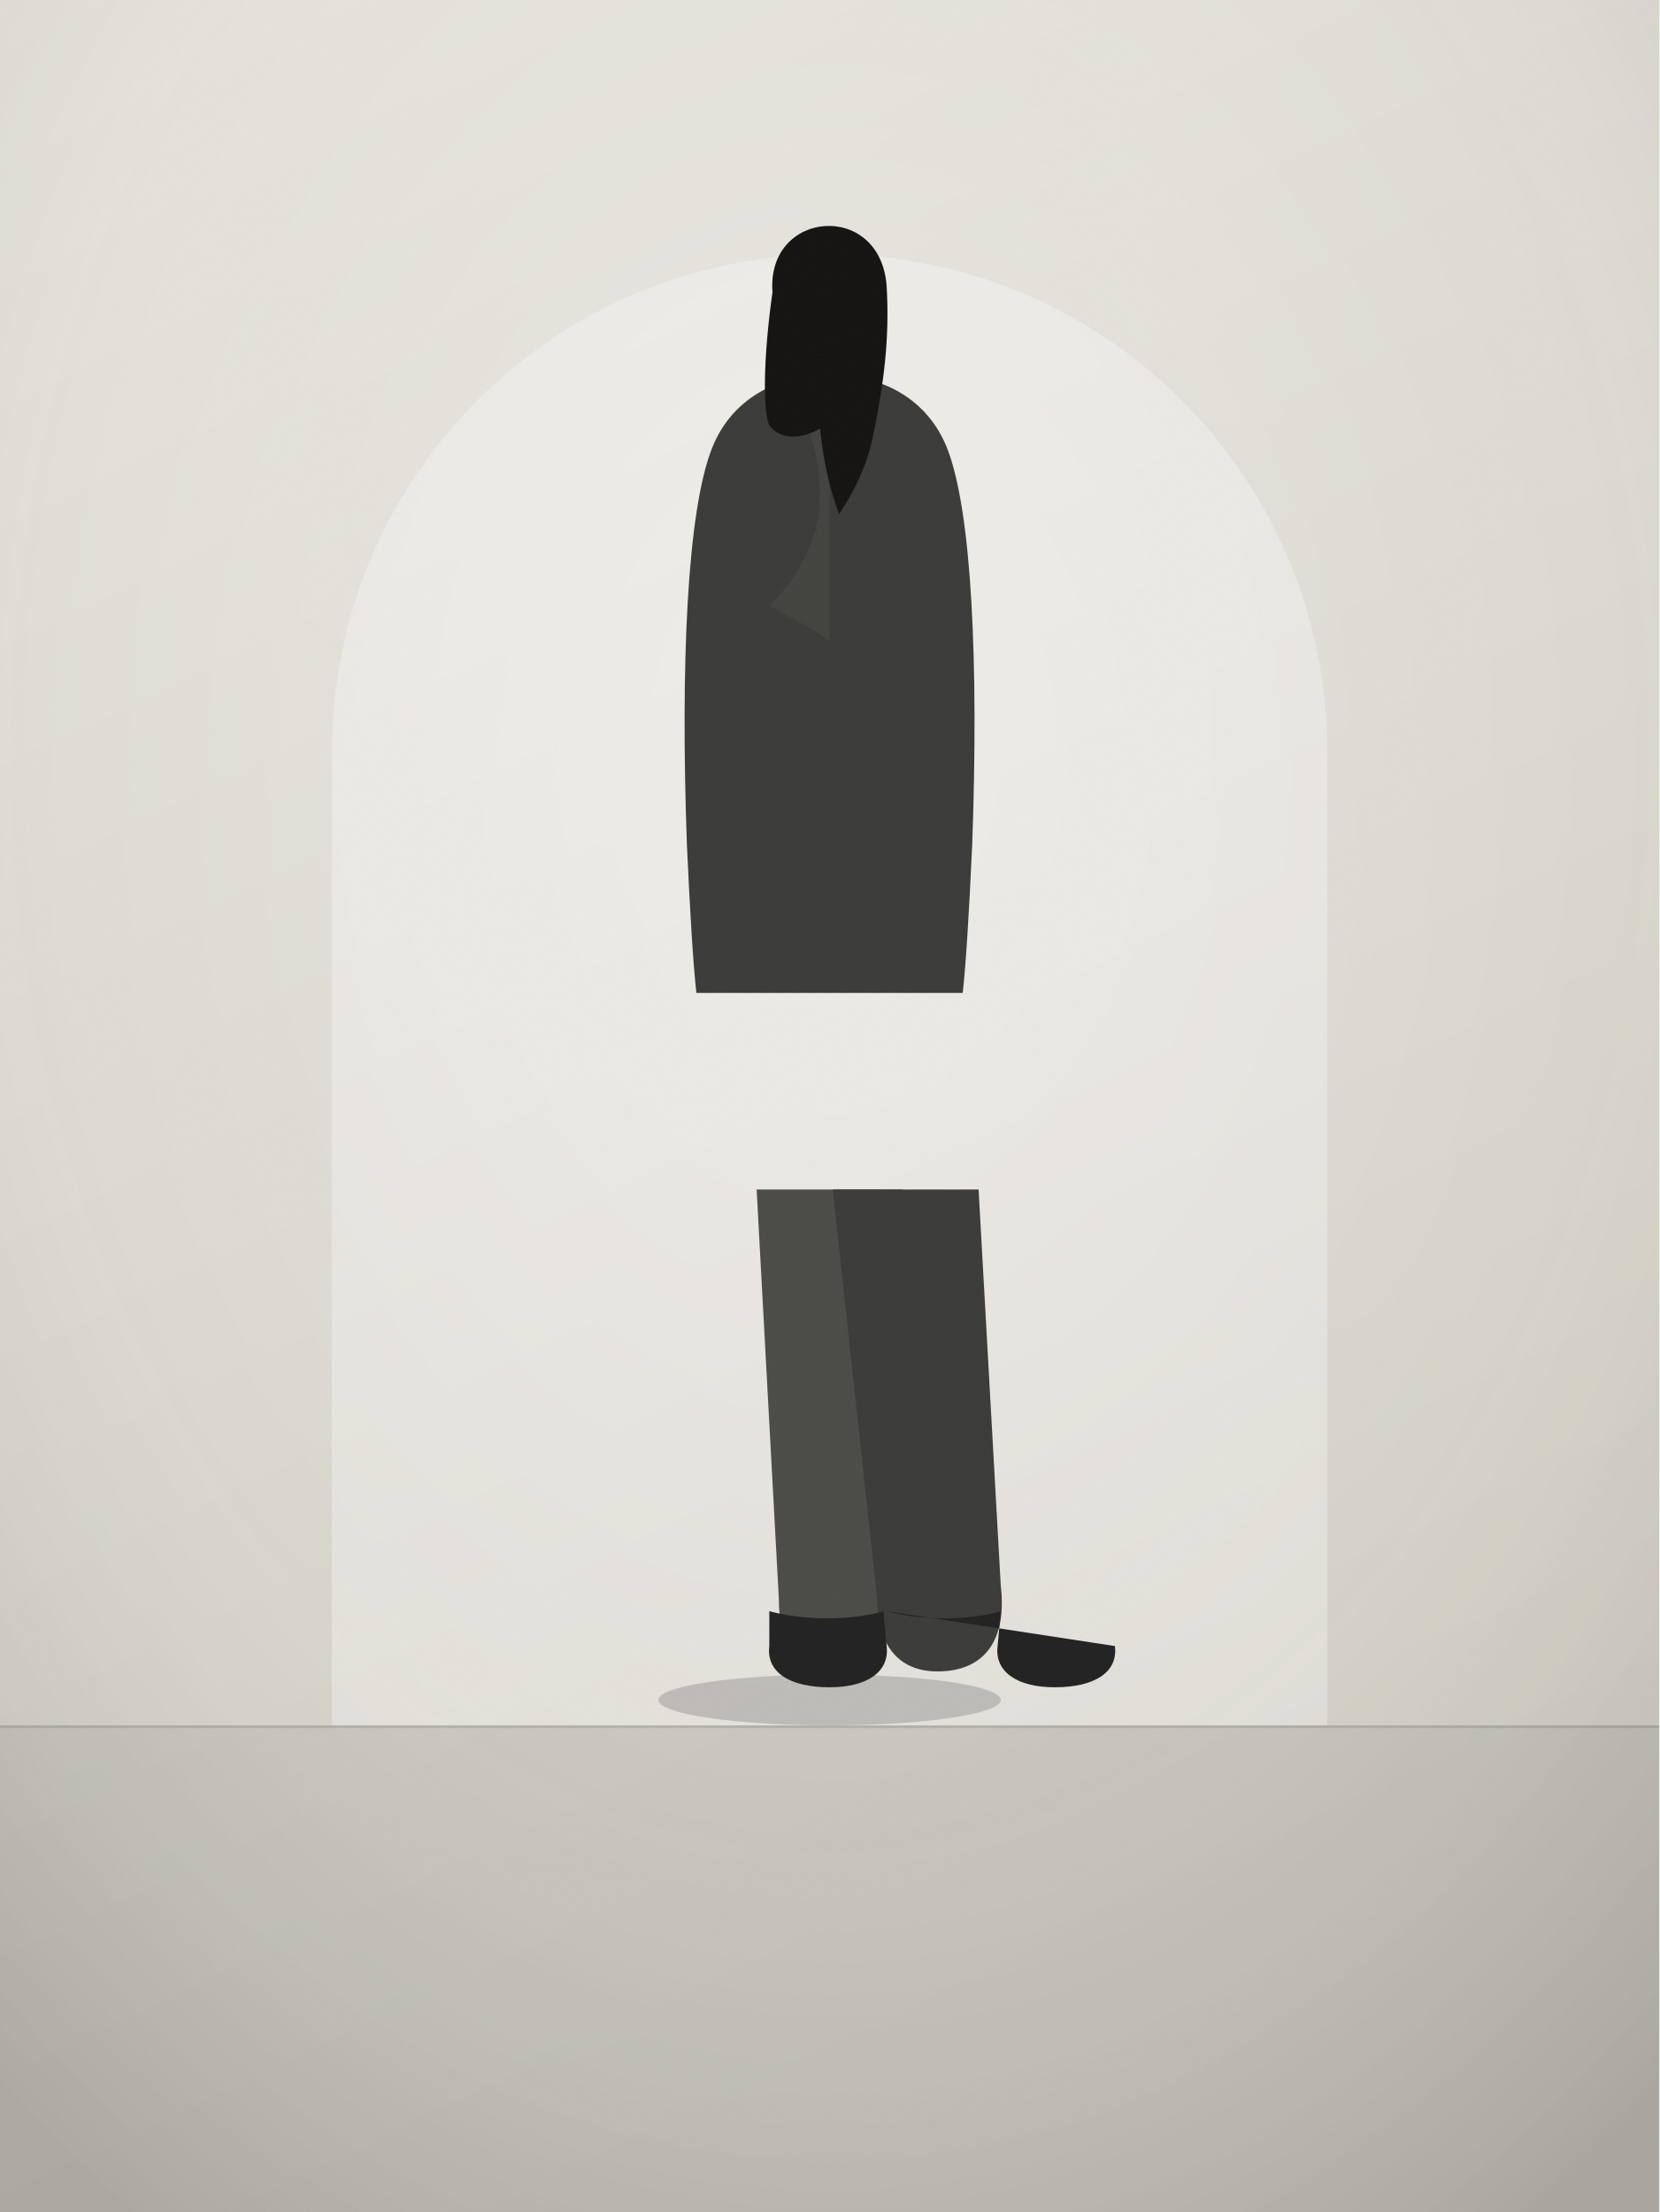
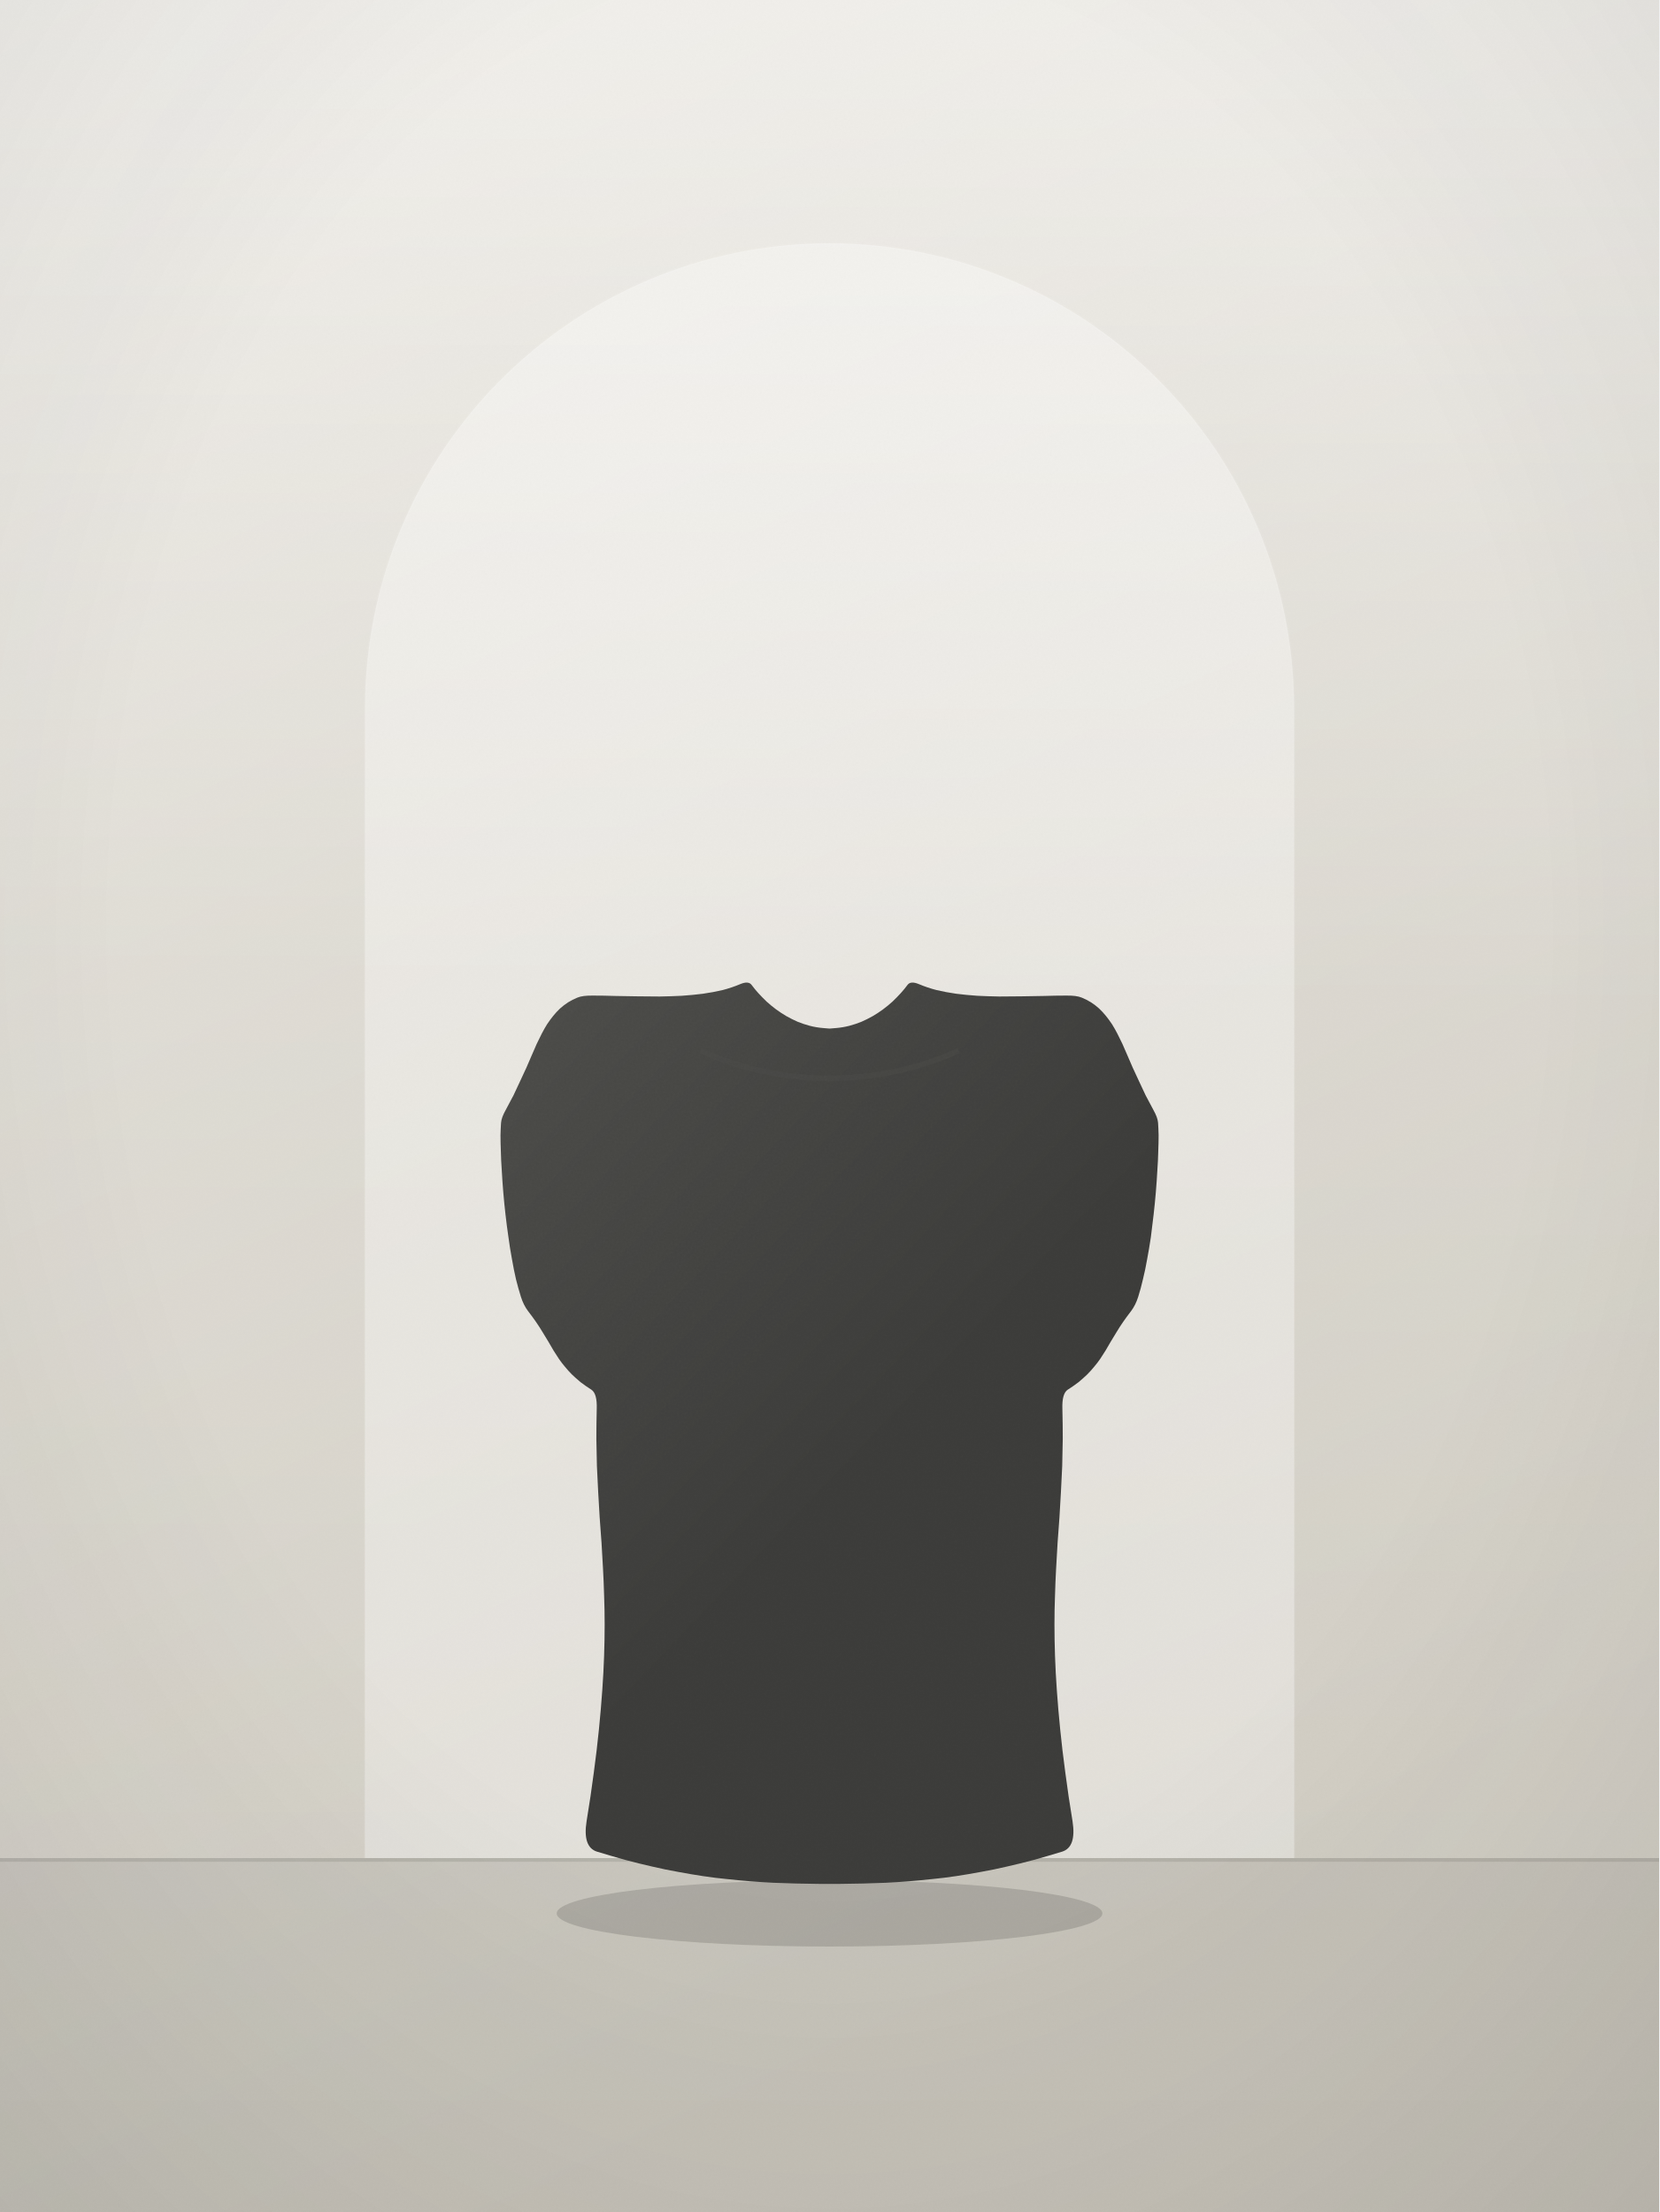
<svg xmlns="http://www.w3.org/2000/svg" viewBox="0 0 900 1200" width="900" height="1200" preserveAspectRatio="xMidYMid slice" role="img">
  <defs>
    <linearGradient id="bga37" x1="0" y1="0" x2="0.35" y2="1">
      <stop offset="0" stop-color="#E4E1D9" />
      <stop offset="1" stop-color="#D0CCC2" />
    </linearGradient>
-     <radialGradient id="lita37" cx="0.5" cy="0.34" r="0.78">
-       <stop offset="0" stop-color="#ffffff" stop-opacity="0.34" />
-       <stop offset="0.62" stop-color="#ffffff" stop-opacity="0.06" />
-       <stop offset="1" stop-color="#111111" stop-opacity="0.14" />
+     <linearGradient id="keya37" x1="0" y1="0" x2="0" y2="1">
+       <stop offset="0" stop-color="#ffffff" stop-opacity="0.5" />
+       <stop offset="0.45" stop-color="#ffffff" stop-opacity="0.1" />
+       <stop offset="1" stop-color="#ffffff" stop-opacity="0" />
+     </linearGradient>
+     <radialGradient id="viga37" cx="0.5" cy="0.42" r="0.78">
+       <stop offset="0.55" stop-color="#111111" stop-opacity="0" />
+       <stop offset="1" stop-color="#111111" stop-opacity="0.09" />
    </radialGradient>
-     <linearGradient id="faba37" x1="0.2" y1="0" x2="0.8" y2="1">
+     <linearGradient id="faba37" x1="0.12" y1="0" x2="0.88" y2="1">
      <stop offset="0" stop-color="#4B4B48" />
+       <stop offset="0.55" stop-color="#3B3B39" />
+       <stop offset="1" stop-color="#3B3B39" />
+     </linearGradient>
+     <linearGradient id="figFIG" x1="0.1" y1="0" x2="0.9" y2="1">
+       <stop offset="0" stop-color="#4B4B48" />
+       <stop offset="0.6" stop-color="#3B3B39" />
      <stop offset="1" stop-color="#3B3B39" />
    </linearGradient>
    <filter id="graina37" x="0" y="0" width="100%" height="100%">
      <feTurbulence type="fractalNoise" baseFrequency="0.85" numOctaves="3" stitchTiles="stitch" />
      <feColorMatrix type="saturate" values="0" />
      <feComponentTransfer>
        <feFuncA type="linear" slope="0.5" />
      </feComponentTransfer>
    </filter>
  </defs>
  <g id="art">
    <rect width="900" height="1200" fill="url(#bga37)" />
-     <rect width="900" height="1200" fill="url(#lita37)" />
-     <rect x="0" y="936" width="900" height="264" fill="#111111" opacity="0.07" />
-     <rect x="0" y="936" width="900" height="1.5" fill="#111111" opacity="0.12" />
-     <path fill="#ffffff" opacity="0.3" d="M180 936 V408 a270 270 0 0 1 540 0 V936 Z" />
-     <g transform="translate(321.0 94.9) scale(0.86)">
-       <g>
-         <ellipse cx="150" cy="962" rx="108" ry="16" fill="#111111" opacity="0.18" />
-         <path fill="#4B4B48" d="M104 640h92l-4 250c-2 34-16 54-40 54-22 0-34-16-34-46z" />
-         <path fill="#3B3B39" d="M152 640h92l14 250c4 34-10 54-40 54-24 0-38-16-38-46z" />
-         <path fill="#3B3B39" d="M150 126c-34 0-62 16-74 46-16 40-20 138-16 250 2 44 4 76 6 94h168c2-18 4-50 6-94 4-112 0-210-16-250-12-30-40-46-74-46z" />
-         <path fill="#4B4B48" opacity="0.5" d="M150 126c-12 0-24 3-34 8 20 16 28 40 28 68s-14 52-32 70c16 8 30 16 38 22V126z" />
-         <path d="M138 100h24l-2 30h-20z" fill="#B98D6C" />
-         <ellipse cx="150" cy="72" rx="30" ry="37" fill="#B98D6C" />
-         <path fill="#151312" d="M114 74c-4-52 68-58 72-4 2 34-2 62-8 92-4 22-14 40-22 52-6-16-10-34-12-54-14 8-26 6-32-2-4-8-4-42 2-84z" />
-         <path fill="#222222" d="M112 906c22 6 52 6 72 0l2 22c2 16-12 26-36 26-26 0-40-10-38-26z" />
-         <path fill="#222222" d="M186 906c22 6 52 6 72 0l-2 22c-2 16 12 26 36 26 26 0 40-10 38-26z" />
+     <rect width="900" height="1200" fill="url(#keya37)" />
+     <rect x="0" y="1008" width="900" height="192" fill="#000000" opacity="0.055" />
+     <rect x="0" y="1008" width="900" height="2" fill="#000000" opacity="0.1" />
+     <path fill="#ffffff" opacity="0.34" d="M198 1008 V384 a252 252 0 0 1 504 0 V1008 Z" />
+     <path fill="none" stroke="#ffffff" stroke-width="1.5" opacity="0.05" d="M198 1008 V384 a252 252 0 0 1 504 0 V1008" />
+     <g transform="translate(50.0 288.0) scale(1.000)">
+       <ellipse cx="400" cy="750" rx="148" ry="18" fill="#111111" opacity="0.16" />
+       <defs>
+         <clipPath id="cl26">
+           <path d="M400.0 270.0Q400.0 270.0 403.6 269.7Q407.2 269.4 410.7 268.5Q414.1 267.6 417.3 266.3Q420.5 264.9 423.5 263.2Q426.4 261.5 429.1 259.5Q431.8 257.5 434.2 255.3Q436.5 253.1 438.6 250.8Q440.6 248.6 442.3 246.3Q444.0 244.0 448.5 245.9Q453.0 247.8 458.0 249.1Q463.1 250.3 468.7 251.1Q474.2 251.8 480.1 252.2Q486.0 252.5 492.1 252.6Q498.1 252.6 504.3 252.5Q510.4 252.4 516.4 252.3Q522.4 252.1 528.2 252.1Q534.0 252.0 536.8 253.2Q539.5 254.3 541.9 255.8Q544.2 257.3 546.2 259.1Q548.2 261.0 549.9 263.1Q551.6 265.2 553.2 267.6Q554.7 270.0 556.1 272.7Q557.5 275.4 558.9 278.4Q560.2 281.3 561.6 284.6Q563.0 287.8 564.5 291.3Q566.1 294.7 567.8 298.4Q569.5 302.2 571.4 306.1Q573.4 310.0 575.7 314.2Q578.0 318.3 578.2 321.1Q578.4 323.9 578.5 327.8Q578.5 331.8 578.3 336.7Q578.2 341.5 577.8 347.1Q577.5 352.7 577.0 358.7Q576.5 364.7 575.8 370.8Q575.1 377.0 574.3 383.1Q573.4 389.2 572.3 395.0Q571.3 400.8 570.0 406.0Q568.8 411.2 567.4 415.6Q566.0 420.0 563.6 423.2Q561.2 426.3 559.2 429.2Q557.2 432.1 555.6 434.8Q554.0 437.4 552.5 439.9Q551.1 442.4 549.7 444.7Q548.3 447.0 546.8 449.2Q545.3 451.4 543.5 453.5Q541.8 455.6 539.7 457.7Q537.6 459.7 535.1 461.8Q532.5 463.8 529.2 465.9Q526.0 468.0 526.3 476.4Q526.5 484.8 526.5 492.5Q526.4 500.2 526.2 507.4Q525.9 514.7 525.5 521.6Q525.1 528.5 524.7 535.3Q524.2 542.1 523.7 548.9Q523.3 555.8 522.9 562.9Q522.5 570.0 522.3 577.5Q522.0 585.1 522.0 593.2Q522.0 601.3 522.3 610.3Q522.6 619.2 523.3 629.1Q524.0 639.1 525.1 650.1Q526.2 661.2 527.9 673.7Q529.5 686.1 531.8 700.0Q534.0 714.0 526.2 716.5Q518.3 718.9 510.8 721.0Q503.3 723.0 496.2 724.6Q489.0 726.3 482.1 727.5Q475.2 728.8 468.5 729.8Q461.9 730.8 455.5 731.4Q449.0 732.1 442.7 732.6Q436.5 733.1 430.3 733.4Q424.2 733.6 418.1 733.8Q412.0 733.9 406.0 734.0Q400.0 734.0 394.0 734.0Q388.0 733.9 381.9 733.8Q375.8 733.6 369.7 733.4Q363.5 733.1 357.3 732.6Q351.0 732.1 344.5 731.4Q338.1 730.8 331.5 729.8Q324.8 728.8 317.9 727.5Q311.0 726.3 303.8 724.6Q296.7 723.0 289.2 721.0Q281.7 718.9 273.8 716.5Q266.0 714.0 268.2 700.0Q270.5 686.1 272.1 673.7Q273.8 661.2 274.9 650.1Q276.0 639.1 276.7 629.1Q277.4 619.2 277.7 610.3Q278.0 601.3 278.0 593.2Q278.0 585.1 277.7 577.5Q277.5 570.0 277.1 562.9Q276.7 555.8 276.3 548.9Q275.8 542.1 275.3 535.3Q274.9 528.5 274.5 521.6Q274.1 514.7 273.8 507.4Q273.6 500.2 273.5 492.5Q273.5 484.8 273.7 476.4Q274.0 468.0 270.8 465.9Q267.5 463.8 264.9 461.8Q262.4 459.7 260.3 457.7Q258.2 455.6 256.5 453.5Q254.7 451.4 253.2 449.2Q251.8 447.0 250.3 444.7Q248.9 442.4 247.5 439.9Q246.0 437.4 244.4 434.8Q242.8 432.1 240.8 429.2Q238.8 426.3 236.4 423.2Q234.0 420.0 232.6 415.6Q231.2 411.2 229.9 406.0Q228.7 400.8 227.7 395.0Q226.6 389.2 225.8 383.1Q224.9 377.0 224.2 370.8Q223.5 364.7 223.0 358.7Q222.5 352.7 222.2 347.1Q221.8 341.5 221.7 336.7Q221.5 331.8 221.5 327.8Q221.6 323.9 221.8 321.1Q222.0 318.3 224.3 314.2Q226.6 310.0 228.6 306.1Q230.5 302.2 232.2 298.4Q233.9 294.7 235.5 291.3Q237.0 287.8 238.4 284.6Q239.8 281.3 241.1 278.4Q242.5 275.4 243.9 272.7Q245.3 270.0 246.8 267.6Q248.4 265.2 250.1 263.1Q251.8 261.0 253.8 259.1Q255.8 257.3 258.1 255.8Q260.5 254.3 263.2 253.2Q266.0 252.0 271.8 252.1Q277.6 252.1 283.6 252.3Q289.6 252.4 295.7 252.5Q301.9 252.6 307.9 252.6Q314.0 252.5 319.9 252.2Q325.8 251.8 331.3 251.1Q336.9 250.3 342.0 249.1Q347.0 247.8 351.5 245.9Q356.0 244.0 357.7 246.3Q359.4 248.6 361.4 250.8Q363.5 253.1 365.8 255.3Q368.2 257.5 370.9 259.5Q373.6 261.5 376.5 263.2Q379.5 264.9 382.7 266.3Q385.9 267.6 389.3 268.5Q392.8 269.4 396.4 269.7Z" />
+         </clipPath>
+       </defs>
+       <path fill="url(#faba37)" d="M400.0 270.0Q400.0 270.0 403.6 269.7Q407.2 269.4 410.7 268.5Q414.1 267.6 417.3 266.3Q420.5 264.9 423.5 263.2Q426.4 261.5 429.1 259.5Q431.8 257.5 434.2 255.3Q436.5 253.1 438.6 250.8Q440.6 248.6 442.3 246.3Q444.0 244.0 448.5 245.9Q453.0 247.8 458.0 249.1Q463.1 250.3 468.7 251.1Q474.2 251.8 480.1 252.2Q486.0 252.5 492.1 252.6Q498.1 252.6 504.3 252.5Q510.4 252.4 516.4 252.3Q522.4 252.1 528.2 252.1Q534.0 252.0 536.8 253.2Q539.5 254.3 541.9 255.8Q544.2 257.3 546.2 259.1Q548.2 261.0 549.9 263.1Q551.6 265.2 553.2 267.6Q554.7 270.0 556.1 272.7Q557.5 275.4 558.9 278.4Q560.2 281.3 561.6 284.6Q563.0 287.8 564.5 291.3Q566.1 294.7 567.8 298.4Q569.5 302.2 571.4 306.1Q573.4 310.0 575.7 314.2Q578.0 318.3 578.2 321.1Q578.4 323.9 578.5 327.8Q578.5 331.8 578.3 336.7Q578.2 341.5 577.8 347.1Q577.5 352.7 577.0 358.7Q576.5 364.7 575.8 370.8Q575.1 377.0 574.3 383.1Q573.4 389.2 572.3 395.0Q571.3 400.8 570.0 406.0Q568.8 411.2 567.4 415.6Q566.0 420.0 563.6 423.2Q561.2 426.3 559.2 429.2Q557.2 432.1 555.6 434.8Q554.0 437.4 552.5 439.9Q551.1 442.4 549.7 444.7Q548.3 447.0 546.8 449.2Q545.3 451.4 543.5 453.5Q541.8 455.6 539.7 457.7Q537.6 459.7 535.1 461.8Q532.5 463.8 529.2 465.9Q526.0 468.0 526.3 476.4Q526.5 484.8 526.5 492.5Q526.4 500.2 526.2 507.4Q525.9 514.7 525.5 521.6Q525.1 528.5 524.7 535.3Q524.2 542.1 523.7 548.9Q523.3 555.8 522.9 562.9Q522.5 570.0 522.3 577.5Q522.0 585.1 522.0 593.2Q522.0 601.3 522.3 610.3Q522.6 619.2 523.3 629.1Q524.0 639.1 525.1 650.1Q526.2 661.2 527.9 673.7Q529.5 686.1 531.8 700.0Q534.0 714.0 526.2 716.5Q518.3 718.9 510.8 721.0Q503.3 723.0 496.2 724.6Q489.0 726.3 482.1 727.5Q475.2 728.8 468.5 729.8Q461.9 730.8 455.5 731.4Q449.0 732.1 442.7 732.6Q436.5 733.1 430.3 733.4Q424.2 733.6 418.1 733.8Q412.0 733.9 406.0 734.0Q400.0 734.0 394.0 734.0Q388.0 733.9 381.9 733.8Q375.8 733.6 369.7 733.4Q363.5 733.1 357.3 732.6Q351.0 732.1 344.5 731.4Q338.1 730.8 331.5 729.8Q324.8 728.8 317.9 727.5Q311.0 726.3 303.8 724.6Q296.7 723.0 289.2 721.0Q281.7 718.9 273.8 716.5Q266.0 714.0 268.2 700.0Q270.5 686.1 272.1 673.7Q273.8 661.2 274.9 650.1Q276.0 639.1 276.7 629.1Q277.4 619.2 277.7 610.3Q278.0 601.3 278.0 593.2Q278.0 585.1 277.7 577.5Q277.5 570.0 277.1 562.9Q276.7 555.8 276.3 548.9Q275.8 542.1 275.3 535.3Q274.9 528.5 274.5 521.6Q274.1 514.7 273.8 507.4Q273.6 500.2 273.5 492.5Q273.5 484.8 273.7 476.4Q274.0 468.0 270.8 465.9Q267.5 463.8 264.9 461.8Q262.4 459.7 260.3 457.7Q258.2 455.6 256.5 453.5Q254.7 451.4 253.2 449.2Q251.8 447.0 250.3 444.7Q248.9 442.4 247.5 439.9Q246.0 437.4 244.4 434.8Q242.8 432.1 240.8 429.2Q238.8 426.3 236.4 423.2Q234.0 420.0 232.6 415.6Q231.2 411.2 229.9 406.0Q228.7 400.8 227.7 395.0Q226.6 389.2 225.8 383.1Q224.9 377.0 224.2 370.8Q223.5 364.7 223.0 358.7Q222.5 352.7 222.2 347.1Q221.8 341.5 221.7 336.7Q221.5 331.8 221.5 327.8Q221.6 323.9 221.8 321.1Q222.0 318.3 224.3 314.2Q226.6 310.0 228.6 306.1Q230.5 302.2 232.2 298.4Q233.9 294.7 235.5 291.3Q237.0 287.8 238.4 284.6Q239.8 281.3 241.1 278.4Q242.5 275.4 243.9 272.7Q245.3 270.0 246.8 267.6Q248.4 265.2 250.1 263.1Q251.8 261.0 253.8 259.1Q255.8 257.3 258.1 255.8Q260.5 254.3 263.2 253.2Q266.0 252.0 271.8 252.1Q277.6 252.1 283.6 252.3Q289.6 252.4 295.7 252.5Q301.9 252.6 307.9 252.6Q314.0 252.5 319.9 252.2Q325.8 251.8 331.3 251.1Q336.9 250.3 342.0 249.1Q347.0 247.8 351.5 245.9Q356.0 244.0 357.7 246.3Q359.4 248.6 361.4 250.8Q363.5 253.1 365.8 255.3Q368.2 257.5 370.9 259.5Q373.6 261.5 376.5 263.2Q379.5 264.9 382.7 266.3Q385.9 267.6 389.3 268.5Q392.8 269.4 396.4 269.7Z" />
+       <g clip-path="url(#cl26)">
+         <path fill="none" stroke="#4B4B48" stroke-width="3" opacity="0.4" d="M330 282c44 20 96 20 140 0" />
      </g>
    </g>
-     <rect width="900" height="1200" filter="url(#graina37)" opacity="0.055" />
+     <rect width="900" height="1200" fill="url(#viga37)" />
+     <rect width="900" height="1200" filter="url(#graina37)" opacity="0.05" />
  </g>
</svg>
